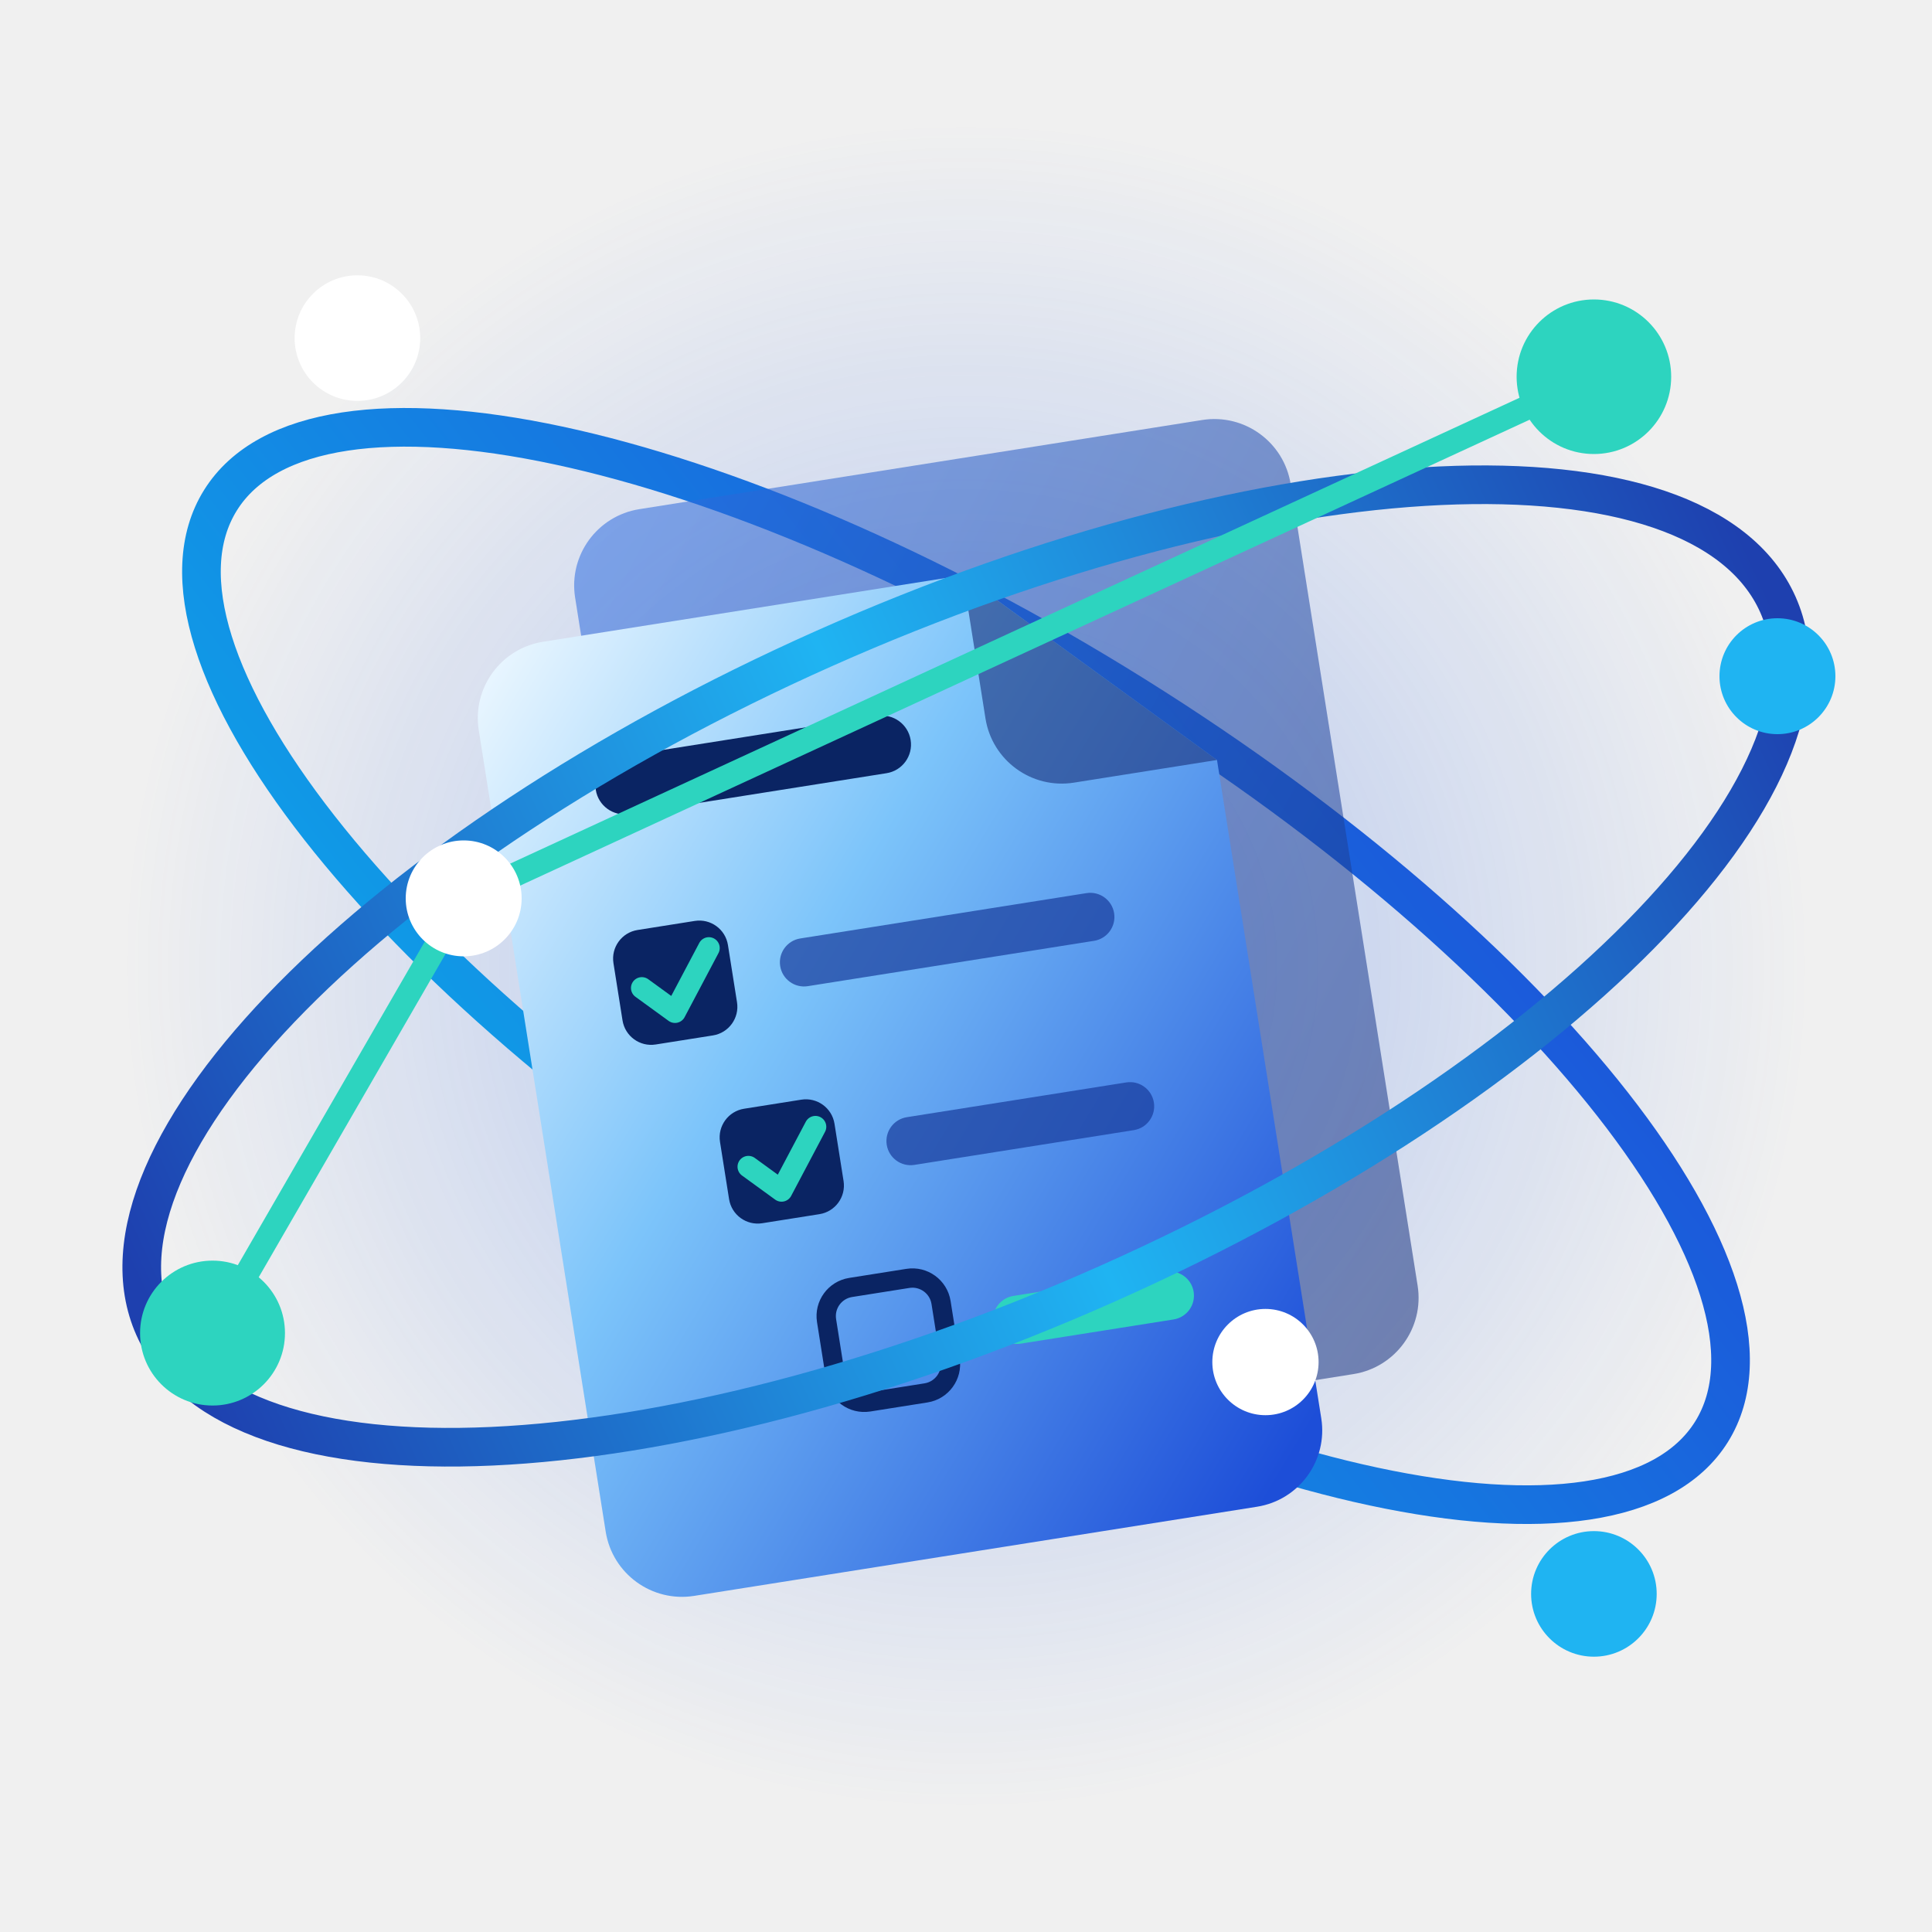
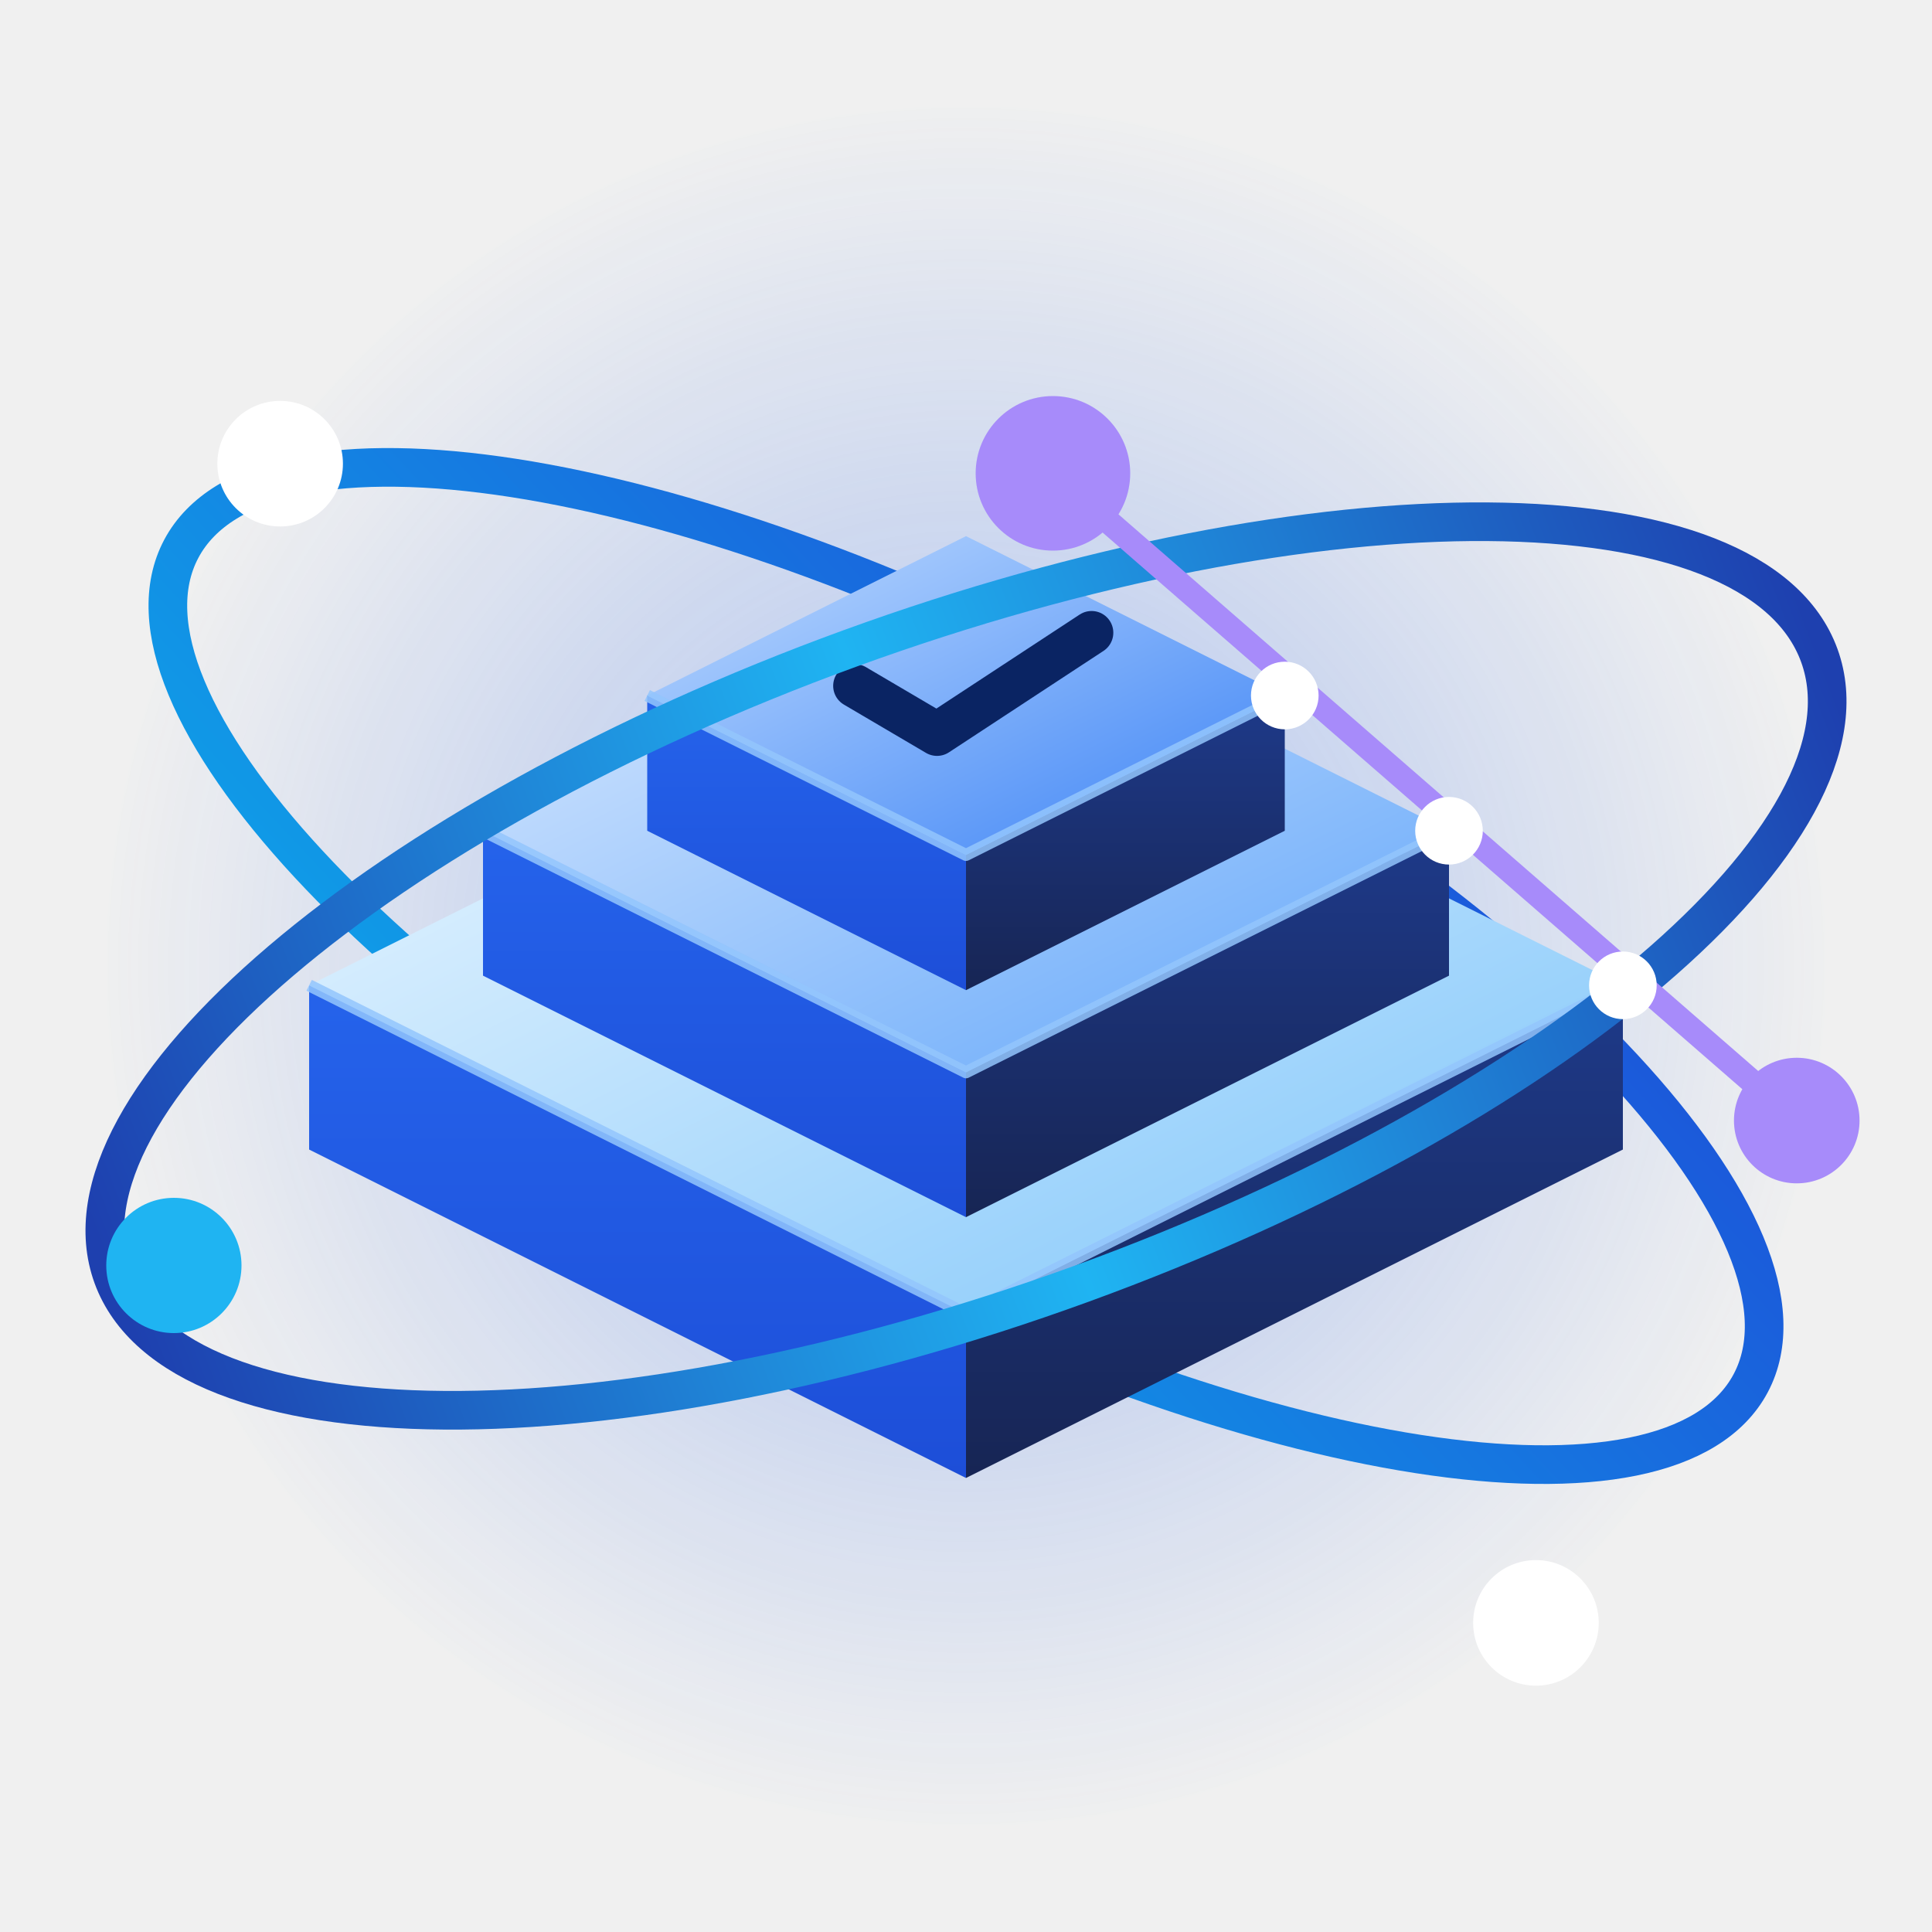
<svg xmlns="http://www.w3.org/2000/svg" viewBox="0 0 400 400" width="400" height="400">
  <defs>
-     <linearGradient id="page" x1="0" y1="0" x2="0.9" y2="1">
+     <linearGradient id="topA" x1="0" y1="0" x2="1" y2="1">
      <stop offset="0" stop-color="#f0f9ff" />
-       <stop offset="0.4" stop-color="#7cc4fa" />
+       <stop offset="1" stop-color="#7cc4fa" />
+     </linearGradient>
+     <linearGradient id="topB" x1="0" y1="0" x2="1" y2="1">
+       <stop offset="0" stop-color="#dbeafe" />
+       <stop offset="1" stop-color="#60a5fa" />
+     </linearGradient>
+     <linearGradient id="topC" x1="0" y1="0" x2="1" y2="1">
+       <stop offset="0" stop-color="#bfdbfe" />
+       <stop offset="1" stop-color="#3b82f6" />
+     </linearGradient>
+     <linearGradient id="left" x1="0" y1="0" x2="0" y2="1">
+       <stop offset="0" stop-color="#2563eb" />
      <stop offset="1" stop-color="#1d4ed8" />
    </linearGradient>
-     <linearGradient id="pageBack" x1="0" y1="0" x2="1" y2="1">
-       <stop offset="0" stop-color="#2f6fe4" />
-       <stop offset="1" stop-color="#172f7a" />
+     <linearGradient id="right" x1="0" y1="0" x2="0" y2="1">
+       <stop offset="0" stop-color="#1e3a8a" />
+       <stop offset="1" stop-color="#172554" />
    </linearGradient>
    <linearGradient id="orbitA" x1="0" y1="0" x2="1" y2="0">
      <stop offset="0" stop-color="#1e40af" />
      <stop offset="0.5" stop-color="#1fb4f2" />
      <stop offset="1" stop-color="#1e40af" />
    </linearGradient>
    <linearGradient id="orbitB" x1="0" y1="1" x2="1" y2="0">
      <stop offset="0" stop-color="#0ea5e9" />
      <stop offset="1" stop-color="#1d4ed8" />
    </linearGradient>
    <radialGradient id="glow" cx="0.5" cy="0.5" r="0.5">
-       <stop offset="0" stop-color="#2563eb" stop-opacity="0.32" />
+       <stop offset="0" stop-color="#2563eb" stop-opacity="0.34" />
      <stop offset="1" stop-color="#2563eb" stop-opacity="0" />
    </radialGradient>
  </defs>
-   <circle cx="200" cy="200" r="175" fill="url(#glow)" />
-   <ellipse cx="200" cy="200" rx="182" ry="66" transform="rotate(32 200 200)" fill="none" stroke="url(#orbitB)" stroke-width="8" />
-   <g transform="rotate(-9 200 200)">
-     <rect x="132" y="96" width="150" height="200" rx="16" fill="url(#pageBack)" opacity="0.55" />
-     <path d="M108 136 a16 16 0 0 1 16 -16 h88 l46 46 v138 a16 16 0 0 1 -16 16 h-118 a16 16 0 0 1 -16 -16 z" fill="url(#page)" />
-     <path d="M212 120 v30 a16 16 0 0 0 16 16 h30 z" fill="#172f7a" opacity="0.6" />
-     <rect x="130" y="146" width="66" height="12" rx="6" fill="#0a2463" />
-     <rect x="128" y="182" width="24" height="24" rx="6" fill="#0a2463" />
-     <path d="M133 194 l6 6 l9 -12" fill="none" stroke="#2dd4bf" stroke-width="4.5" stroke-linecap="round" stroke-linejoin="round" />
-     <rect x="162" y="189" width="70" height="10" rx="5" fill="#173b9b" opacity="0.7" />
-     <rect x="144" y="222" width="24" height="24" rx="6" fill="#0a2463" />
-     <path d="M149 234 l6 6 l9 -12" fill="none" stroke="#2dd4bf" stroke-width="4.5" stroke-linecap="round" stroke-linejoin="round" />
-     <rect x="178" y="229" width="56" height="10" rx="5" fill="#173b9b" opacity="0.7" />
-     <rect x="160" y="262" width="24" height="24" rx="6" fill="none" stroke="#0a2463" stroke-width="4" />
-     <rect x="194" y="269" width="42" height="10" rx="5" fill="#2dd4bf" />
-   </g>
-   <ellipse cx="200" cy="200" rx="184" ry="72" transform="rotate(-24 200 200)" fill="none" stroke="url(#orbitA)" stroke-width="8" />
-   <g stroke="#2dd4bf" stroke-width="5" stroke-linecap="round">
-     <line x1="44" y1="276" x2="96" y2="186" />
-     <line x1="96" y1="186" x2="330" y2="78" />
-   </g>
-   <circle cx="44" cy="276" r="15" fill="#2dd4bf" />
-   <circle cx="96" cy="186" r="12" fill="#ffffff" />
-   <circle cx="330" cy="78" r="16" fill="#2dd4bf" />
-   <circle cx="368" cy="140" r="12" fill="#1fb4f2" />
-   <circle cx="74" cy="70" r="13" fill="#ffffff" />
-   <circle cx="330" cy="330" r="13" fill="#1fb4f2" />
-   <circle cx="262" cy="282" r="11" fill="#ffffff" />
+   <circle cx="200" cy="200" r="178" fill="url(#glow)" />
+   <ellipse cx="200" cy="200" rx="184" ry="64" transform="rotate(28 200 200)" fill="none" stroke="url(#orbitB)" stroke-width="8" />
+   <polygon points="64,204 200,272.0 200,306.0 64,238" fill="url(#left)" />
+   <polygon points="200,272.0 336,204 336,238 200,306.0" fill="url(#right)" />
+   <polygon points="200,136.0 336,204 200,272.0 64,204" fill="url(#topA)" />
+   <polyline points="64,204 200,272.0 336,204" fill="none" stroke="#93c5fd" stroke-width="2.5" stroke-linejoin="round" opacity="0.85" />
+   <polygon points="100,172 200,222.0 200,252.0 100,202" fill="url(#left)" />
+   <polygon points="200,222.0 300,172 300,202 200,252.0" fill="url(#right)" />
+   <polygon points="200,122.0 300,172 200,222.0 100,172" fill="url(#topB)" />
+   <polyline points="100,172 200,222.0 300,172" fill="none" stroke="#93c5fd" stroke-width="2.5" stroke-linejoin="round" opacity="0.85" />
+   <polygon points="134,144 200,177.0 200,205.0 134,172" fill="url(#left)" />
+   <polygon points="200,177.0 266,144 266,172 200,205.0" fill="url(#right)" />
+   <polygon points="200,111.0 266,144 200,177.0 134,144" fill="url(#topC)" />
+   <polyline points="134,144 200,177.0 266,144" fill="none" stroke="#93c5fd" stroke-width="2.5" stroke-linejoin="round" opacity="0.85" />
+   <polyline points="177,142 194,152 226,131" fill="none" stroke="#0a2463" stroke-width="9" stroke-linecap="round" stroke-linejoin="round" />
+   <ellipse cx="200" cy="200" rx="188" ry="70" transform="rotate(-20 200 200)" fill="none" stroke="url(#orbitA)" stroke-width="8" />
+   <line x1="372" y1="232" x2="218" y2="98" stroke="#a78bfa" stroke-width="5" stroke-linecap="round" />
+   <circle cx="372" cy="232" r="13" fill="#a78bfa" />
+   <circle cx="336" cy="204" r="7" fill="#ffffff" />
+   <circle cx="300" cy="172" r="7" fill="#ffffff" />
+   <circle cx="266" cy="144" r="7" fill="#ffffff" />
+   <circle cx="218" cy="98" r="16" fill="#a78bfa" />
+   <circle cx="58" cy="96" r="13" fill="#ffffff" />
+   <circle cx="36" cy="262" r="14" fill="#1fb4f2" />
+   <circle cx="318" cy="336" r="13" fill="#ffffff" />
</svg>
